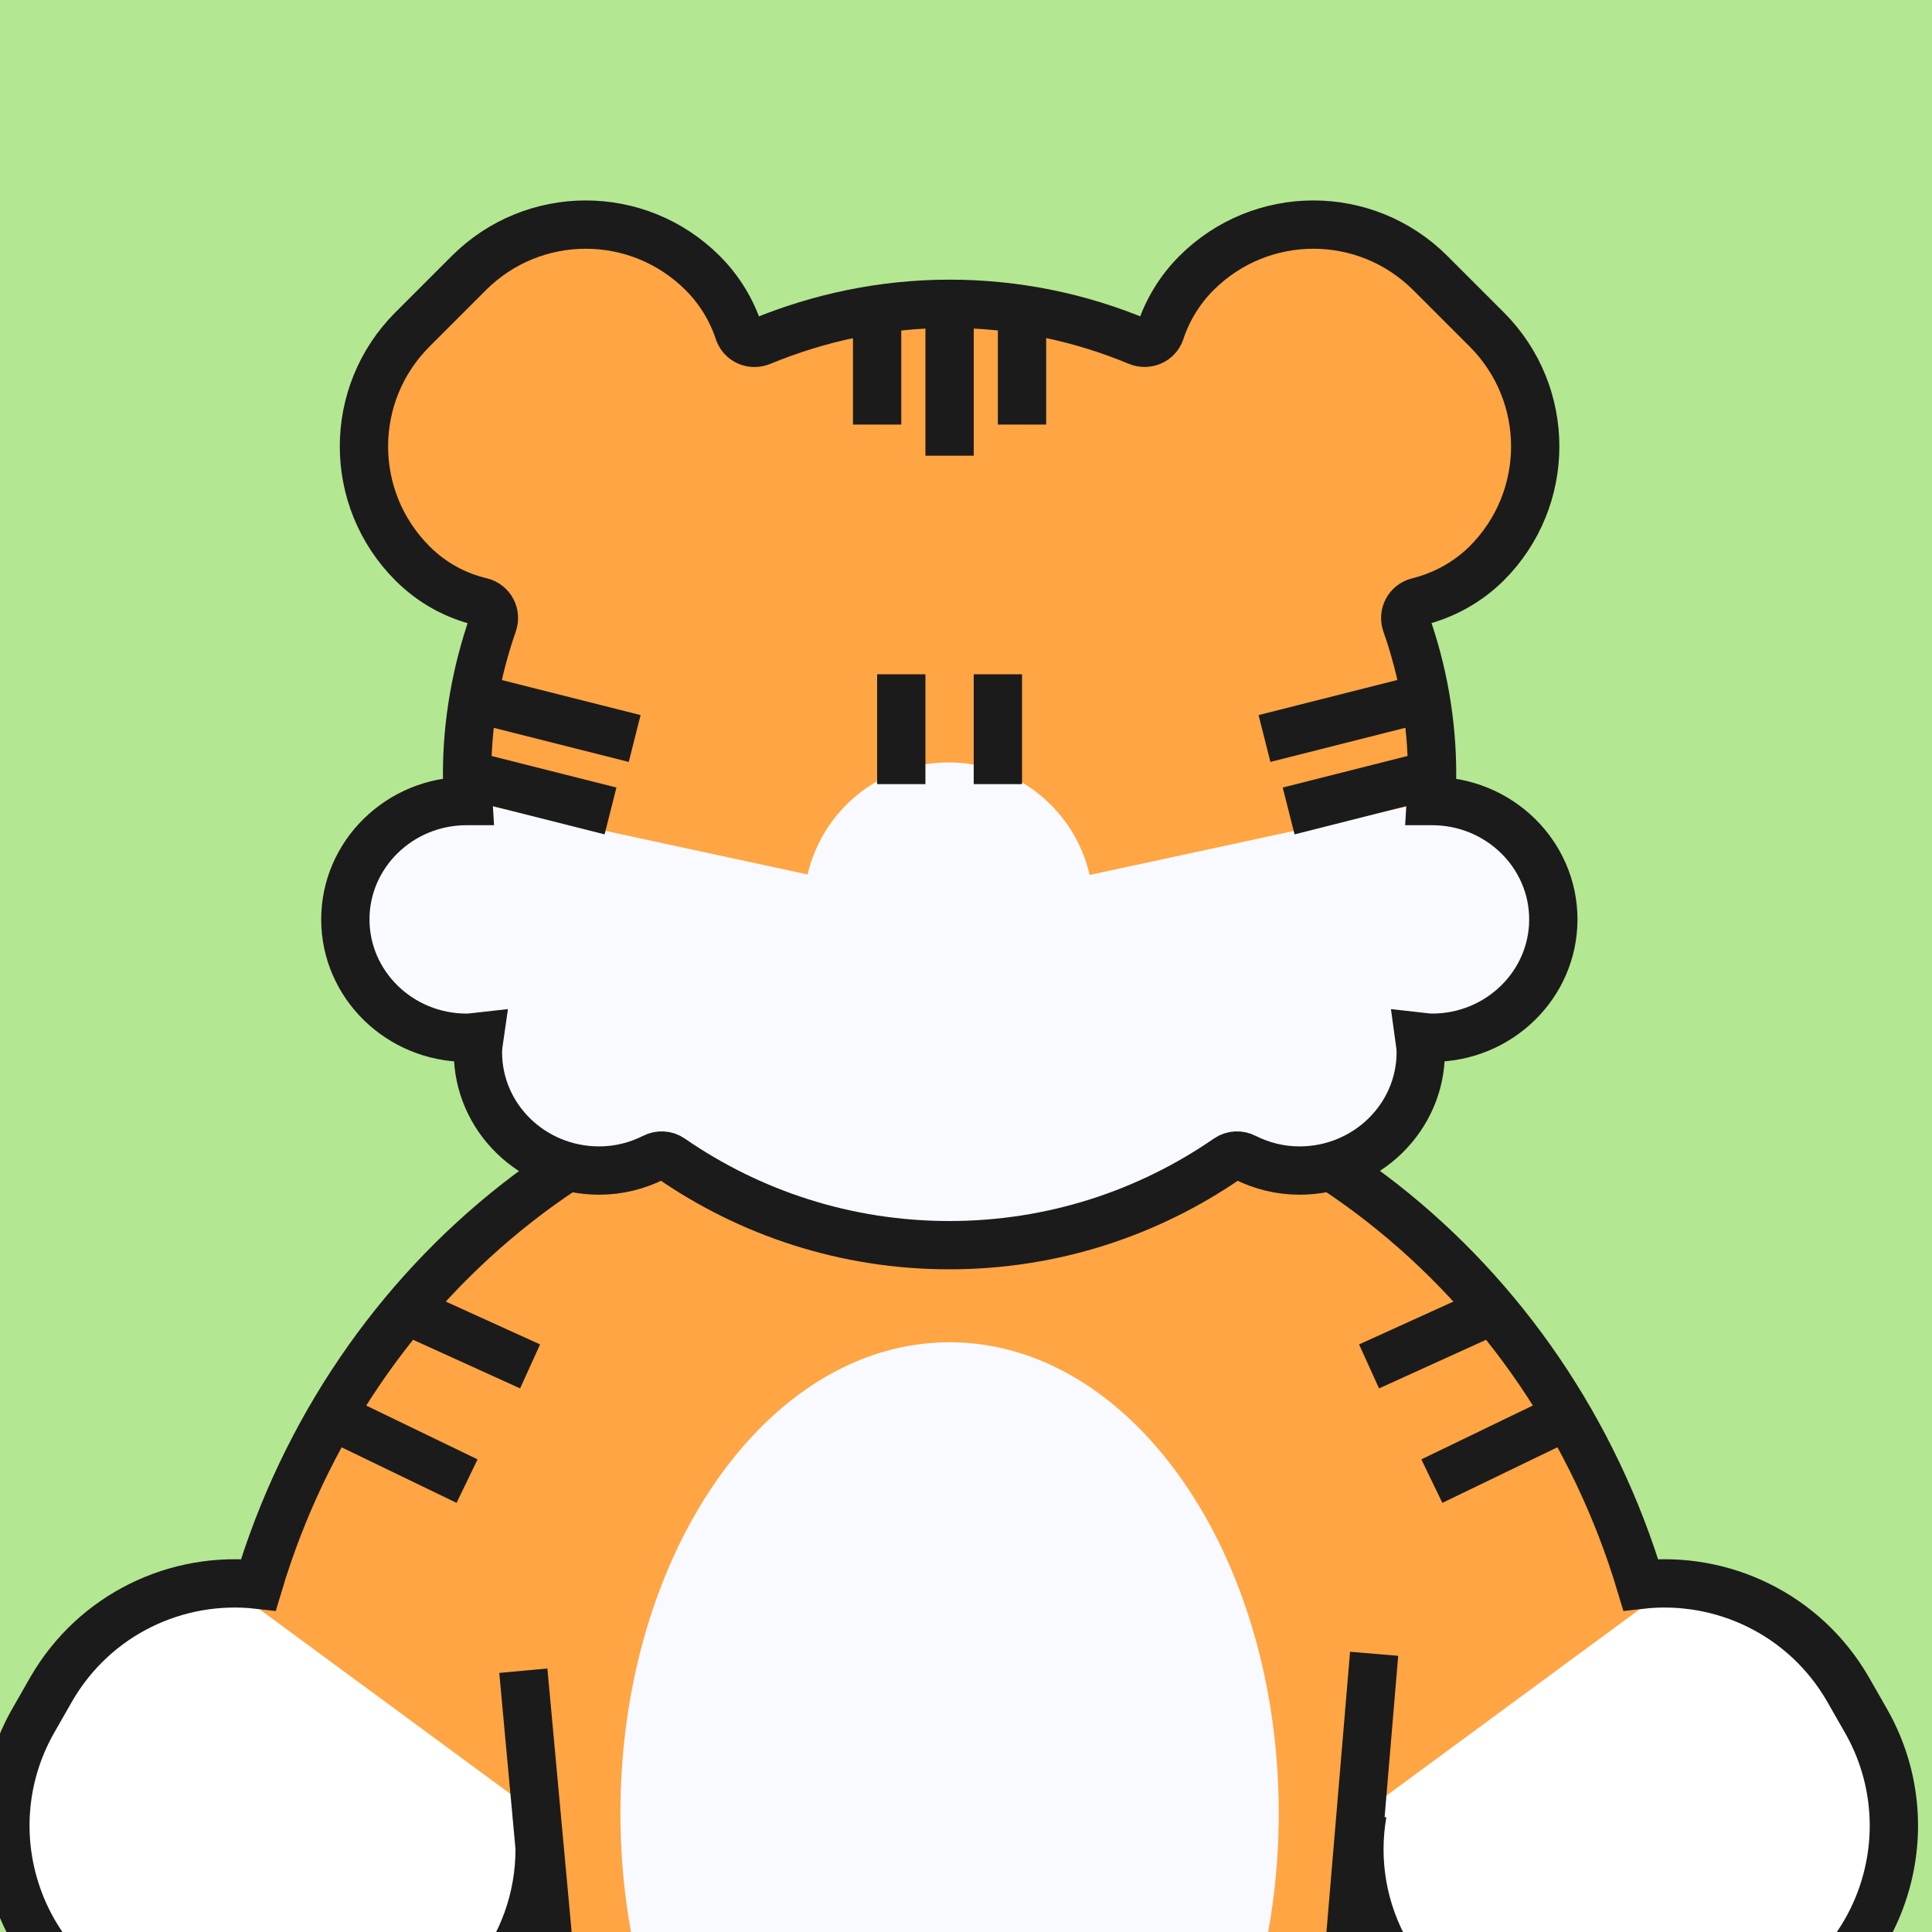
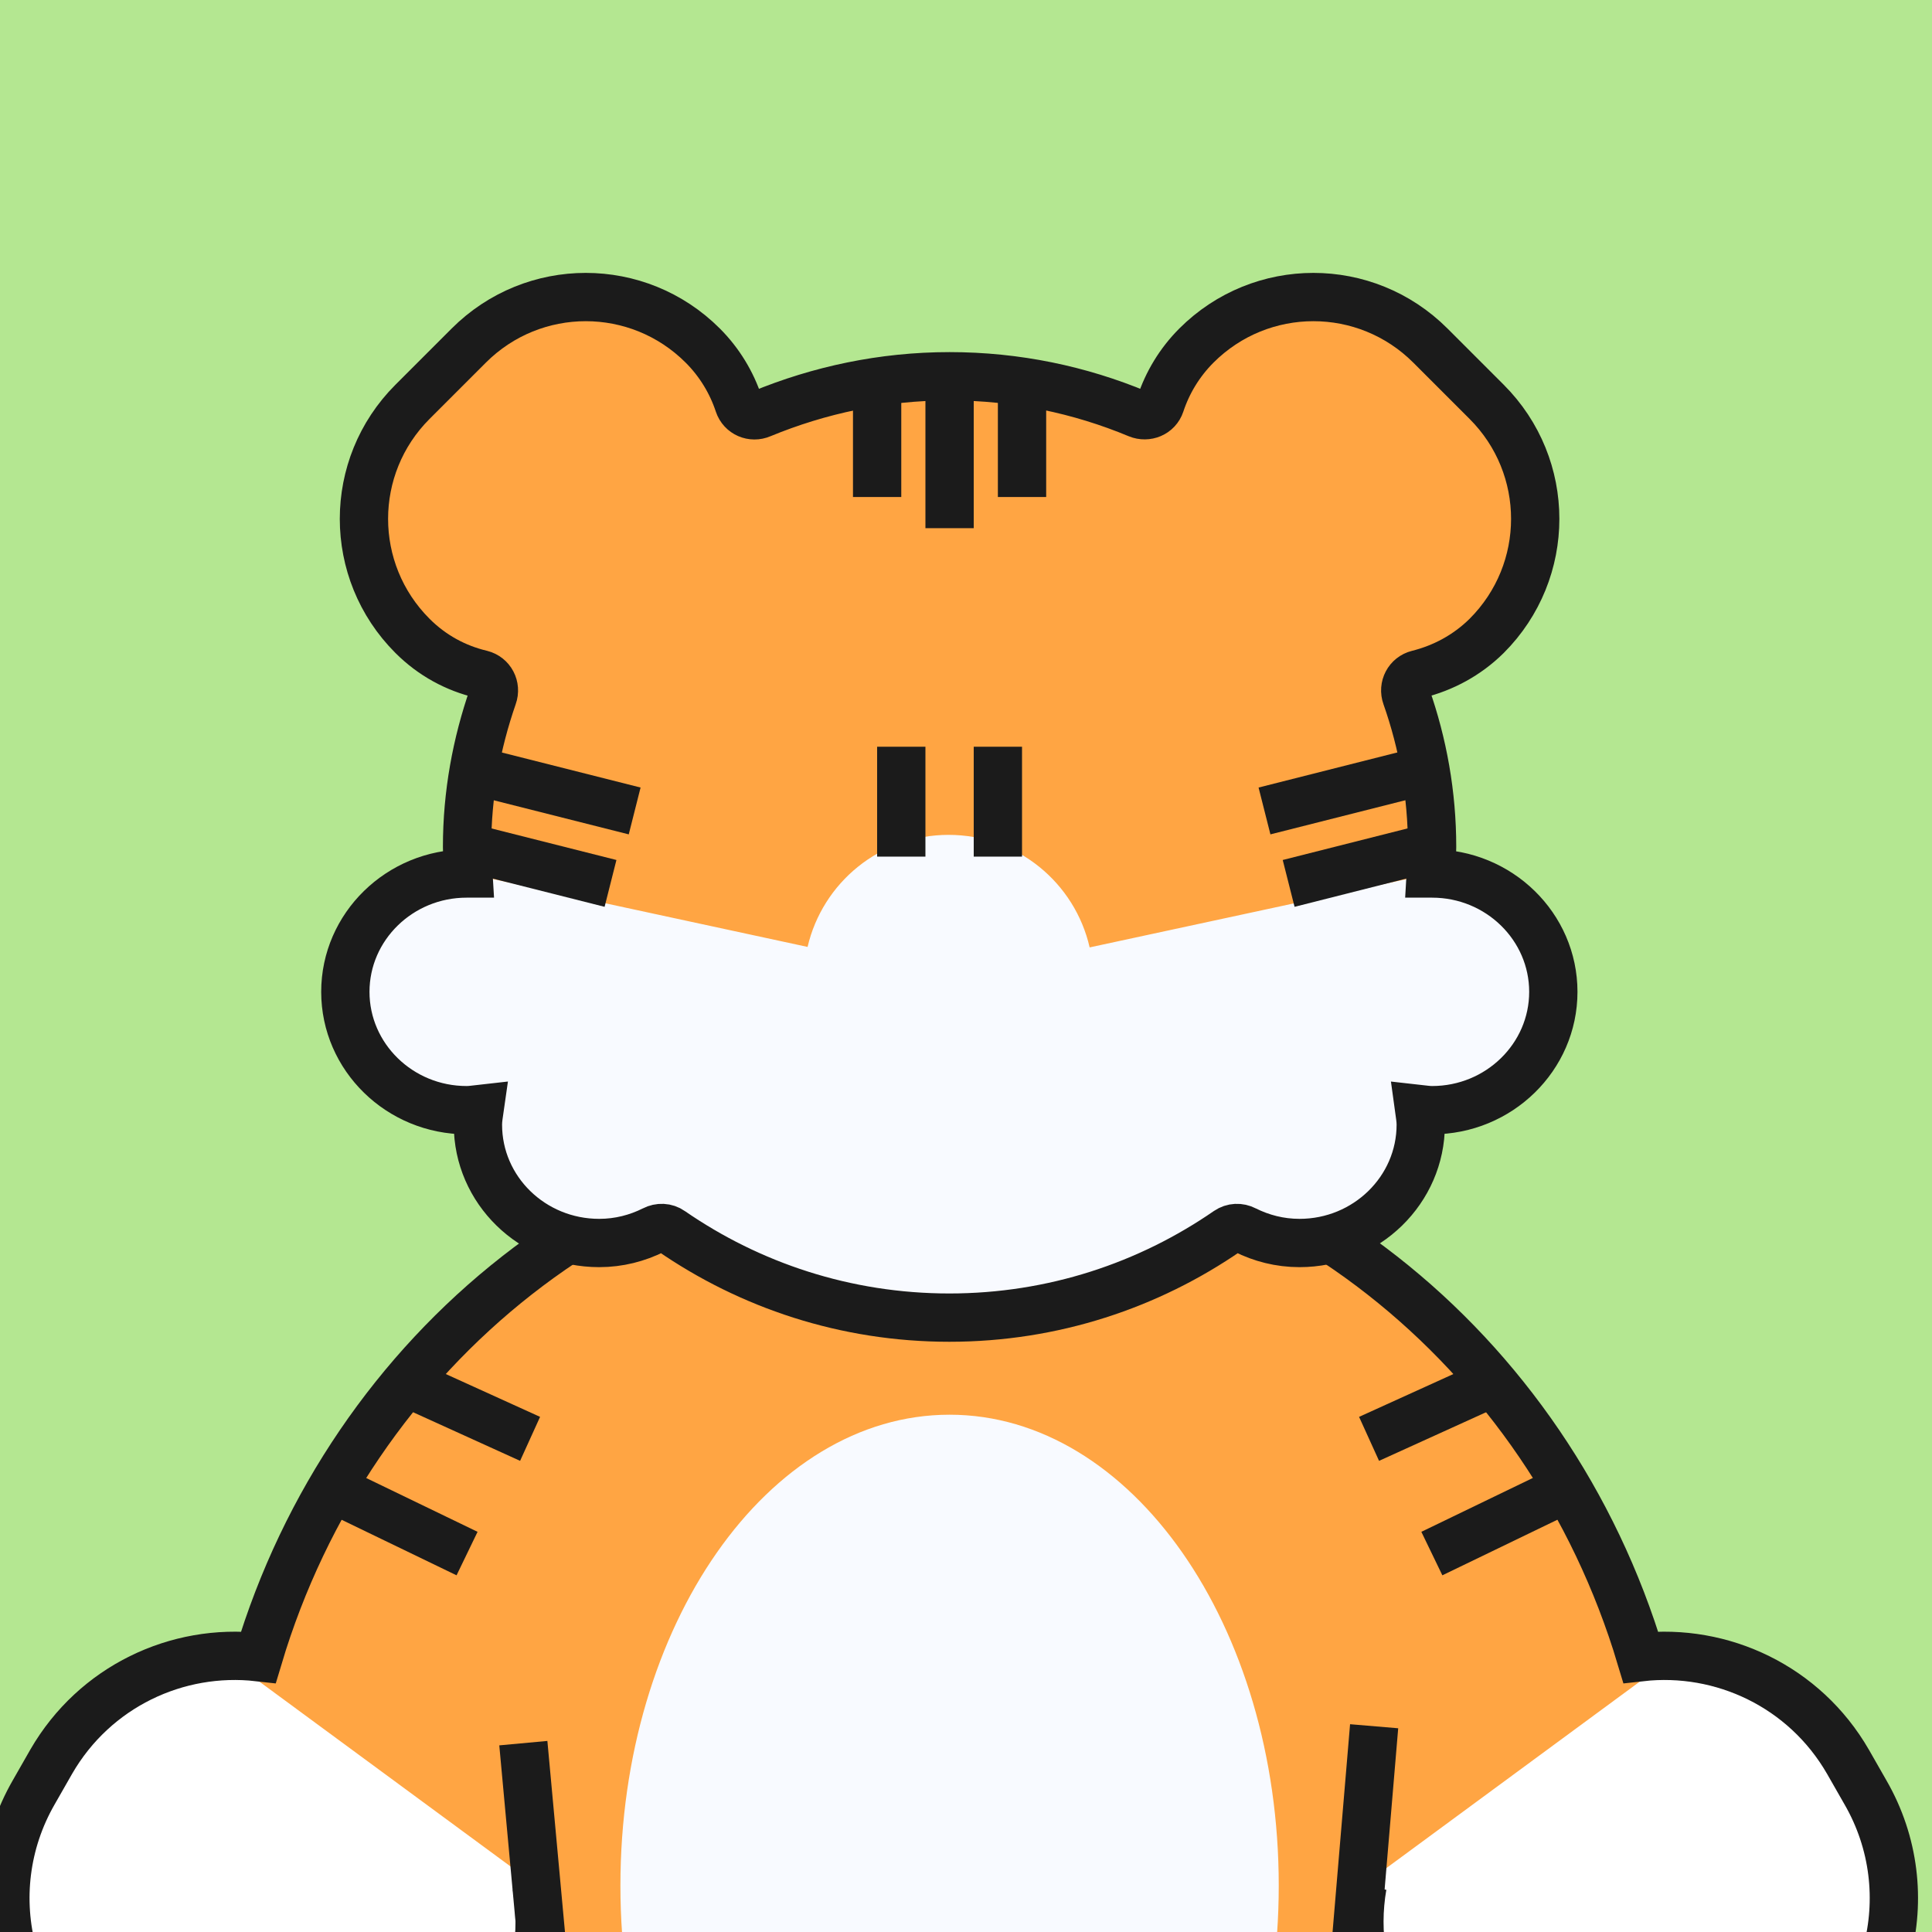
<svg xmlns="http://www.w3.org/2000/svg" width="80" height="80" viewBox="0 0 80 80" fill="none">
-   <g clip-path="url(#clip0_2329_15054)">
+   <g clip-path="url(#clip0_2534_15984)">
    <rect width="80" height="80" fill="#B4E791" />
-     <path d="M56.42 75.08C56.08 77.03 56.4 79.1 57.47 80.95L58.19 82.21C60.61 86.41 65.98 87.85 70.18 85.42L74.03 83.2C78.23 80.78 79.67 75.41 77.24 71.21L76.52 69.95C74.72 66.83 71.3 65.24 67.94 65.62C64.11 52.84 52.75 43.58 39.32 43.58C25.89 43.58 14.52 52.85 10.7 65.62C7.34 65.24 3.92 66.83 2.12 69.95L1.4 71.21C-1.02 75.41 0.41 80.77 4.61 83.2L8.46 85.42C12.66 87.84 18.02 86.41 20.45 82.21L21.17 80.95C22.24 79.1 22.55 77.03 22.22 75.08" fill="#FFA543" />
-     <path fill-rule="evenodd" clip-rule="evenodd" d="M22.22 75.08C22.55 77.03 22.24 79.1 21.17 80.95L20.45 82.21C18.02 86.41 12.66 87.84 8.46 85.42L4.61 83.2C0.41 80.77 -1.02 75.41 1.4 71.21L2.12 69.95C3.67 67.263 6.422 65.711 9.302 65.574L22.22 75.08Z" fill="white" />
-     <path fill-rule="evenodd" clip-rule="evenodd" d="M57.47 80.95C56.4 79.1 56.08 77.03 56.42 75.08L69.338 65.574C72.218 65.711 74.97 67.263 76.52 69.95L77.24 71.21C79.67 75.41 78.23 80.78 74.03 83.2L70.18 85.42C65.98 87.85 60.61 86.41 58.19 82.21L57.47 80.95Z" fill="white" />
-     <path d="M56.42 75.08C56.08 77.03 56.4 79.1 57.47 80.95L58.19 82.21C60.61 86.41 65.98 87.85 70.18 85.42L74.03 83.2C78.23 80.78 79.67 75.41 77.24 71.21L76.52 69.95C74.72 66.83 71.3 65.24 67.94 65.62C64.11 52.84 52.75 43.58 39.32 43.58C25.89 43.58 14.52 52.85 10.7 65.62C7.34 65.24 3.92 66.83 2.12 69.95L1.4 71.21C-1.02 75.41 0.41 80.77 4.61 83.2L8.46 85.42C12.66 87.84 18.02 86.41 20.45 82.21L21.17 80.95C22.24 79.1 22.55 77.03 22.22 75.08" stroke="#1B1B1B" stroke-width="2" stroke-miterlimit="10" />
-     <path d="M21.67 69.18L23.42 88.18H21.86C15.77 88.18 10.83 93.12 10.83 99.21C10.83 105.3 15.77 110.24 21.86 110.24H29.83C39.33 110.24 39.33 100.13 39.33 96.25C39.33 100.44 39.33 110.24 48.83 110.24H56.8C62.89 110.24 67.83 105.3 67.83 99.21C67.83 93.12 62.89 88.18 56.8 88.18H55.24L56.9 68.48" fill="#FFA543" />
-     <path d="M21.67 69.18L23.42 88.18H21.86C15.77 88.18 10.83 93.12 10.83 99.21C10.83 105.3 15.77 110.24 21.86 110.24H29.83C39.33 110.24 39.33 100.13 39.33 96.25C39.33 100.44 39.33 110.24 48.83 110.24H56.8C62.89 110.24 67.83 105.3 67.83 99.21C67.83 93.12 62.89 88.18 56.8 88.18H55.24L56.9 68.48" stroke="#1B1B1B" stroke-width="2" stroke-miterlimit="10" />
-     <path d="M59.32 33.17C59.32 33.17 59.27 33.17 59.24 33.17C59.26 32.8 59.3 32.44 59.3 32.07C59.3 29.89 58.92 27.79 58.23 25.83C58.09 25.44 58.31 25.02 58.71 24.92C59.75 24.66 60.74 24.14 61.56 23.33C64.24 20.65 64.24 16.32 61.56 13.64L59.23 11.31C56.55 8.63 52.22 8.63 49.54 11.31C48.84 12.01 48.34 12.85 48.05 13.73C47.92 14.12 47.49 14.29 47.12 14.14C44.72 13.14 42.09 12.58 39.32 12.58C36.55 12.58 33.92 13.15 31.52 14.14C31.15 14.3 30.72 14.12 30.59 13.73C30.3 12.85 29.8 12.01 29.1 11.31C26.42 8.63 22.09 8.63 19.41 11.31L17.08 13.64C14.4 16.32 14.4 20.65 17.08 23.33C17.9 24.15 18.88 24.67 19.93 24.92C20.33 25.02 20.55 25.44 20.41 25.83C19.73 27.79 19.34 29.88 19.34 32.07C19.34 32.44 19.38 32.81 19.4 33.17C19.37 33.17 19.35 33.17 19.32 33.17C16.55 33.17 14.3 35.37 14.3 38.07C14.3 40.77 16.55 42.97 19.32 42.97C19.51 42.97 19.68 42.94 19.86 42.92C19.83 43.13 19.79 43.35 19.79 43.57C19.79 46.28 22.04 48.47 24.81 48.47C25.63 48.47 26.39 48.27 27.07 47.93C27.3 47.81 27.58 47.82 27.79 47.97C31.05 50.22 35.01 51.56 39.31 51.56C43.61 51.56 47.57 50.22 50.83 47.97C51.05 47.82 51.32 47.81 51.55 47.93C52.23 48.27 52.99 48.47 53.81 48.47C56.58 48.47 58.83 46.27 58.83 43.57C58.83 43.35 58.79 43.14 58.76 42.92C58.94 42.94 59.12 42.97 59.3 42.97C62.07 42.97 64.32 40.77 64.32 38.07C64.32 35.37 62.07 33.17 59.3 33.17H59.32Z" fill="#FFA543" />
-     <path fill-rule="evenodd" clip-rule="evenodd" d="M59.315 33.17H59.31L59.318 33.17L45.12 36.23C44.51 33.56 42.13 31.57 39.28 31.57C36.43 31.57 34.06 33.55 33.44 36.21L19.4 33.18L16.916 33.769C15.358 34.602 14.3 36.218 14.3 38.07C14.3 40.77 16.55 42.97 19.32 42.97C19.461 42.97 19.591 42.953 19.723 42.937C19.768 42.931 19.814 42.925 19.86 42.92C19.855 42.957 19.849 42.994 19.844 43.031C19.817 43.207 19.79 43.388 19.79 43.57C19.79 46.28 22.04 48.47 24.81 48.47C25.63 48.47 26.39 48.27 27.07 47.93C27.3 47.81 27.58 47.82 27.79 47.97C31.05 50.22 35.01 51.56 39.31 51.56C43.61 51.56 47.57 50.22 50.83 47.97C51.05 47.82 51.32 47.81 51.55 47.93C52.23 48.27 52.99 48.47 53.81 48.47C56.58 48.47 58.83 46.27 58.83 43.57C58.83 43.398 58.806 43.231 58.78 43.062C58.773 43.015 58.767 42.968 58.76 42.92C58.805 42.925 58.85 42.93 58.895 42.936C59.03 42.953 59.165 42.97 59.3 42.97C62.07 42.97 64.32 40.77 64.32 38.07C64.32 35.593 62.426 33.537 59.975 33.214L59.318 33.17L59.32 33.17C59.318 33.17 59.316 33.17 59.315 33.17Z" fill="#F8FAFF" />
-     <path d="M59.32 33.17C59.32 33.17 59.27 33.17 59.24 33.17C59.26 32.8 59.3 32.44 59.3 32.07C59.3 29.89 58.92 27.79 58.23 25.83C58.09 25.44 58.31 25.02 58.71 24.92C59.75 24.66 60.74 24.14 61.56 23.33C64.24 20.65 64.24 16.32 61.56 13.64L59.23 11.31C56.55 8.63 52.22 8.63 49.54 11.31C48.84 12.01 48.34 12.85 48.05 13.73C47.92 14.12 47.49 14.29 47.12 14.14C44.72 13.14 42.09 12.58 39.32 12.58C36.55 12.58 33.92 13.15 31.52 14.14C31.15 14.3 30.72 14.12 30.59 13.73C30.3 12.85 29.8 12.01 29.1 11.31C26.42 8.63 22.09 8.63 19.41 11.31L17.08 13.64C14.4 16.32 14.4 20.65 17.08 23.33C17.9 24.15 18.88 24.67 19.93 24.92C20.33 25.02 20.55 25.44 20.41 25.83C19.73 27.79 19.34 29.88 19.34 32.07C19.34 32.44 19.38 32.81 19.4 33.17C19.37 33.17 19.35 33.17 19.32 33.17C16.55 33.17 14.3 35.37 14.3 38.07C14.3 40.77 16.55 42.97 19.32 42.97C19.51 42.97 19.68 42.94 19.86 42.92C19.83 43.13 19.79 43.35 19.79 43.57C19.79 46.28 22.04 48.47 24.81 48.47C25.63 48.47 26.39 48.27 27.07 47.93C27.3 47.81 27.58 47.82 27.79 47.97C31.05 50.22 35.01 51.56 39.31 51.56C43.61 51.56 47.57 50.22 50.83 47.97C51.05 47.82 51.32 47.81 51.55 47.93C52.23 48.27 52.99 48.47 53.81 48.47C56.58 48.47 58.83 46.27 58.83 43.57C58.83 43.35 58.79 43.14 58.76 42.92C58.94 42.94 59.12 42.97 59.3 42.97C62.07 42.97 64.32 40.77 64.32 38.07C64.32 35.37 62.07 33.17 59.3 33.17H59.32Z" stroke="#1B1B1B" stroke-width="2" stroke-miterlimit="10" />
-     <path d="M37.32 27.92V32.47" stroke="#1B1B1B" stroke-width="2" stroke-linejoin="bevel" />
-     <path d="M41.32 27.92V32.47" stroke="#1B1B1B" stroke-width="2" stroke-linejoin="bevel" />
-     <path d="M19.34 32.08L25.28 33.58" stroke="#1B1B1B" stroke-width="2" stroke-linejoin="bevel" />
-     <path d="M20.34 29.08L26.28 30.58" stroke="#1B1B1B" stroke-width="2" stroke-linejoin="bevel" />
-     <path d="M59.29 32.08L53.36 33.58" stroke="#1B1B1B" stroke-width="2" stroke-linejoin="bevel" />
-     <path d="M58.29 29.08L52.36 30.58" stroke="#1B1B1B" stroke-width="2" stroke-linejoin="bevel" />
-     <path d="M39.32 12.58V18.87" stroke="#1B1B1B" stroke-width="2" stroke-linejoin="bevel" />
-     <path d="M36.32 12.58V17.58" stroke="#1B1B1B" stroke-width="2" stroke-linejoin="bevel" />
-     <path d="M42.32 12.58V17.58" stroke="#1B1B1B" stroke-width="2" stroke-linejoin="bevel" />
-     <path d="M39.32 94.58C46.848 94.58 52.95 85.849 52.95 75.08C52.95 64.31 46.848 55.58 39.32 55.58C31.792 55.58 25.69 64.31 25.69 75.08C25.69 85.849 31.792 94.58 39.32 94.58Z" fill="#F8FAFF" />
-     <path d="M14.29 58.89L19.34 61.33" stroke="#1B1B1B" stroke-width="2" stroke-linejoin="bevel" />
-     <path d="M16.82 54.25L21.95 56.58" stroke="#1B1B1B" stroke-width="2" stroke-linejoin="bevel" />
-     <path d="M64.34 58.89L59.29 61.33" stroke="#1B1B1B" stroke-width="2" stroke-linejoin="bevel" />
-     <path d="M61.82 54.25L56.69 56.58" stroke="#1B1B1B" stroke-width="2" stroke-linejoin="bevel" />
+     <path d="M56.42 78.08C56.08 80.03 56.4 82.1 57.47 83.95L58.19 85.21C60.61 89.41 65.98 90.85 70.18 88.42L74.03 86.2C78.23 83.78 79.67 78.41 77.24 74.21L76.52 72.95C74.72 69.83 71.3 68.24 67.94 68.62C64.11 55.84 52.75 46.58 39.32 46.58C25.89 46.58 14.52 55.85 10.7 68.62C7.34 68.24 3.92 69.83 2.12 72.95L1.4 74.21C-1.02 78.41 0.41 83.77 4.61 86.2L8.46 88.42C12.66 90.84 18.02 89.41 20.45 85.21L21.17 83.95C22.24 82.1 22.55 80.03 22.22 78.08" fill="#FFA543" />
+     <path fill-rule="evenodd" clip-rule="evenodd" d="M22.22 78.08C22.55 80.03 22.24 82.1 21.17 83.95L20.45 85.21C18.02 89.41 12.66 90.84 8.46 88.42L4.61 86.2C0.41 83.77 -1.02 78.41 1.4 74.21L2.12 72.95C3.67 70.263 6.422 68.711 9.302 68.574L22.22 78.08Z" fill="white" />
+     <path fill-rule="evenodd" clip-rule="evenodd" d="M69.338 68.574L56.42 78.08L56.42 78.08C56.08 80.03 56.4 82.1 57.47 83.95L58.19 85.21C60.61 89.41 65.98 90.85 70.18 88.42L74.03 86.2C78.23 83.78 79.67 78.41 77.24 74.21L76.52 72.95C74.97 70.263 72.218 68.711 69.338 68.574Z" fill="white" />
+     <path d="M56.42 78.08C56.08 80.03 56.4 82.1 57.47 83.95L58.19 85.21C60.61 89.41 65.98 90.85 70.18 88.42L74.03 86.2C78.23 83.78 79.67 78.41 77.24 74.21L76.52 72.95C74.72 69.83 71.3 68.24 67.94 68.62C64.11 55.84 52.75 46.58 39.32 46.58C25.89 46.58 14.52 55.85 10.7 68.62C7.34 68.24 3.92 69.83 2.12 72.95L1.4 74.21C-1.02 78.41 0.41 83.77 4.61 86.2L8.46 88.42C12.66 90.84 18.02 89.41 20.45 85.21L21.17 83.95C22.24 82.1 22.55 80.03 22.22 78.08" stroke="#1B1B1B" stroke-width="2" stroke-miterlimit="10" />
+     <path d="M21.67 72.18L23.42 91.18H21.86C15.77 91.18 10.83 96.12 10.83 102.21C10.83 108.3 15.77 113.24 21.86 113.24H29.83C39.33 113.24 39.33 103.13 39.33 99.25C39.33 103.44 39.33 113.24 48.83 113.24H56.8C62.89 113.24 67.83 108.3 67.83 102.21C67.83 96.12 62.89 91.18 56.8 91.18H55.24L56.9 71.48" fill="#FFA543" />
+     <path d="M21.67 72.18L23.42 91.18H21.86C15.77 91.18 10.83 96.12 10.83 102.21C10.83 108.3 15.77 113.24 21.86 113.24H29.83C39.33 113.24 39.33 103.13 39.33 99.25C39.33 103.44 39.33 113.24 48.83 113.24H56.8C62.89 113.24 67.83 108.3 67.83 102.21C67.83 96.12 62.89 91.18 56.8 91.18H55.24L56.9 71.48" stroke="#1B1B1B" stroke-width="2" stroke-miterlimit="10" />
+     <path d="M59.32 36.17C59.32 36.17 59.27 36.17 59.24 36.17C59.26 35.8 59.3 35.44 59.3 35.07C59.3 32.89 58.92 30.79 58.23 28.83C58.09 28.44 58.31 28.02 58.71 27.92C59.75 27.66 60.74 27.14 61.56 26.33C64.24 23.65 64.24 19.32 61.56 16.64L59.23 14.31C56.55 11.63 52.22 11.63 49.54 14.31C48.84 15.01 48.34 15.85 48.05 16.73C47.92 17.12 47.49 17.29 47.12 17.14C44.72 16.14 42.09 15.58 39.32 15.58C36.55 15.58 33.92 16.15 31.52 17.14C31.15 17.3 30.72 17.12 30.59 16.73C30.3 15.85 29.8 15.01 29.1 14.31C26.42 11.63 22.09 11.63 19.41 14.31L17.08 16.64C14.4 19.32 14.4 23.65 17.08 26.33C17.9 27.15 18.88 27.67 19.93 27.92C20.33 28.02 20.55 28.44 20.41 28.83C19.73 30.79 19.34 32.88 19.34 35.07C19.34 35.44 19.38 35.81 19.4 36.17C19.37 36.17 19.35 36.17 19.32 36.17C16.55 36.17 14.3 38.37 14.3 41.07C14.3 43.77 16.55 45.97 19.32 45.97C19.51 45.97 19.68 45.94 19.86 45.92C19.83 46.13 19.79 46.35 19.79 46.57C19.79 49.28 22.04 51.47 24.81 51.47C25.63 51.47 26.39 51.27 27.07 50.93C27.3 50.81 27.58 50.82 27.79 50.97C31.05 53.22 35.01 54.56 39.31 54.56C43.61 54.56 47.57 53.22 50.83 50.97C51.05 50.82 51.32 50.81 51.55 50.93C52.23 51.27 52.99 51.47 53.81 51.47C56.58 51.47 58.83 49.27 58.83 46.57C58.83 46.35 58.79 46.14 58.76 45.92C58.94 45.94 59.12 45.97 59.3 45.97C62.07 45.97 64.32 43.77 64.32 41.07C64.32 38.37 62.07 36.17 59.3 36.17H59.32Z" fill="#FFA543" />
+     <path fill-rule="evenodd" clip-rule="evenodd" d="M59.315 36.17H59.31L59.318 36.17L45.12 39.23C44.51 36.56 42.13 34.57 39.28 34.57C36.43 34.57 34.06 36.55 33.44 39.21L19.4 36.18L16.916 36.769C15.358 37.602 14.3 39.218 14.3 41.07C14.3 43.77 16.55 45.97 19.32 45.97C19.461 45.97 19.591 45.953 19.723 45.937C19.768 45.931 19.814 45.925 19.86 45.92C19.855 45.957 19.849 45.994 19.844 46.031C19.817 46.207 19.79 46.388 19.79 46.57C19.79 49.28 22.04 51.47 24.81 51.47C25.63 51.47 26.39 51.27 27.07 50.93C27.3 50.81 27.58 50.82 27.79 50.97C31.05 53.22 35.01 54.56 39.31 54.56C43.61 54.56 47.57 53.22 50.83 50.97C51.05 50.82 51.32 50.81 51.55 50.93C52.23 51.27 52.99 51.47 53.81 51.47C56.58 51.47 58.83 49.27 58.83 46.57C58.83 46.398 58.806 46.231 58.78 46.062C58.773 46.015 58.767 45.968 58.76 45.92C58.805 45.925 58.85 45.93 58.895 45.936C59.03 45.953 59.165 45.97 59.3 45.97C62.07 45.97 64.32 43.77 64.32 41.07C64.32 38.593 62.426 36.537 59.975 36.214L59.318 36.17L59.32 36.17C59.318 36.17 59.316 36.17 59.315 36.17Z" fill="#F8FAFF" />
+     <path d="M59.32 36.17C59.32 36.17 59.27 36.17 59.24 36.17C59.26 35.8 59.3 35.44 59.3 35.07C59.3 32.89 58.92 30.79 58.23 28.83C58.09 28.44 58.31 28.02 58.71 27.92C59.75 27.66 60.74 27.14 61.56 26.33C64.24 23.65 64.24 19.32 61.56 16.64L59.23 14.31C56.55 11.63 52.22 11.63 49.54 14.31C48.84 15.01 48.34 15.85 48.05 16.73C47.92 17.12 47.49 17.29 47.12 17.14C44.72 16.14 42.09 15.58 39.32 15.58C36.55 15.58 33.92 16.15 31.52 17.14C31.15 17.3 30.72 17.12 30.59 16.73C30.3 15.85 29.8 15.01 29.1 14.31C26.42 11.63 22.09 11.63 19.41 14.31L17.08 16.64C14.4 19.32 14.4 23.65 17.08 26.33C17.9 27.15 18.88 27.67 19.93 27.92C20.33 28.02 20.55 28.44 20.41 28.83C19.73 30.79 19.34 32.88 19.34 35.07C19.34 35.44 19.38 35.81 19.4 36.17C19.37 36.17 19.35 36.17 19.32 36.17C16.55 36.17 14.3 38.37 14.3 41.07C14.3 43.77 16.55 45.97 19.32 45.97C19.51 45.97 19.68 45.94 19.86 45.92C19.83 46.13 19.79 46.35 19.79 46.57C19.79 49.28 22.04 51.47 24.81 51.47C25.63 51.47 26.39 51.27 27.07 50.93C27.3 50.81 27.58 50.82 27.79 50.97C31.05 53.22 35.01 54.56 39.31 54.56C43.61 54.56 47.57 53.22 50.83 50.97C51.05 50.82 51.32 50.81 51.55 50.93C52.23 51.27 52.99 51.47 53.81 51.47C56.58 51.47 58.83 49.27 58.83 46.57C58.83 46.35 58.79 46.14 58.76 45.92C58.94 45.94 59.12 45.97 59.3 45.97C62.07 45.97 64.32 43.77 64.32 41.07C64.32 38.37 62.07 36.17 59.3 36.17H59.32Z" stroke="#1B1B1B" stroke-width="2" stroke-miterlimit="10" />
+     <path d="M37.32 30.92V35.47" stroke="#1B1B1B" stroke-width="2" stroke-linejoin="bevel" />
+     <path d="M41.32 30.92V35.47" stroke="#1B1B1B" stroke-width="2" stroke-linejoin="bevel" />
+     <path d="M19.34 35.08L25.28 36.58" stroke="#1B1B1B" stroke-width="2" stroke-linejoin="bevel" />
+     <path d="M20.34 32.08L26.28 33.58" stroke="#1B1B1B" stroke-width="2" stroke-linejoin="bevel" />
+     <path d="M59.29 35.08L53.36 36.58" stroke="#1B1B1B" stroke-width="2" stroke-linejoin="bevel" />
+     <path d="M58.29 32.08L52.36 33.58" stroke="#1B1B1B" stroke-width="2" stroke-linejoin="bevel" />
+     <path d="M39.32 15.58V21.87" stroke="#1B1B1B" stroke-width="2" stroke-linejoin="bevel" />
+     <path d="M36.32 15.58V20.58" stroke="#1B1B1B" stroke-width="2" stroke-linejoin="bevel" />
+     <path d="M42.32 15.58V20.58" stroke="#1B1B1B" stroke-width="2" stroke-linejoin="bevel" />
+     <path d="M39.32 97.58C46.848 97.58 52.95 88.849 52.95 78.08C52.95 67.31 46.848 58.58 39.32 58.58C31.792 58.58 25.69 67.31 25.69 78.08C25.69 88.849 31.792 97.58 39.32 97.58Z" fill="#F8FAFF" />
+     <path d="M14.29 61.89L19.34 64.33" stroke="#1B1B1B" stroke-width="2" stroke-linejoin="bevel" />
+     <path d="M16.82 57.25L21.95 59.58" stroke="#1B1B1B" stroke-width="2" stroke-linejoin="bevel" />
+     <path d="M64.34 61.89L59.29 64.33" stroke="#1B1B1B" stroke-width="2" stroke-linejoin="bevel" />
+     <path d="M61.82 57.25L56.69 59.58" stroke="#1B1B1B" stroke-width="2" stroke-linejoin="bevel" />
  </g>
  <defs>
-     <clipPath id="clip0_2329_15054">
+     <clipPath id="clip0_2534_15984">
      <rect width="80" height="80" fill="white" />
    </clipPath>
  </defs>
</svg>
